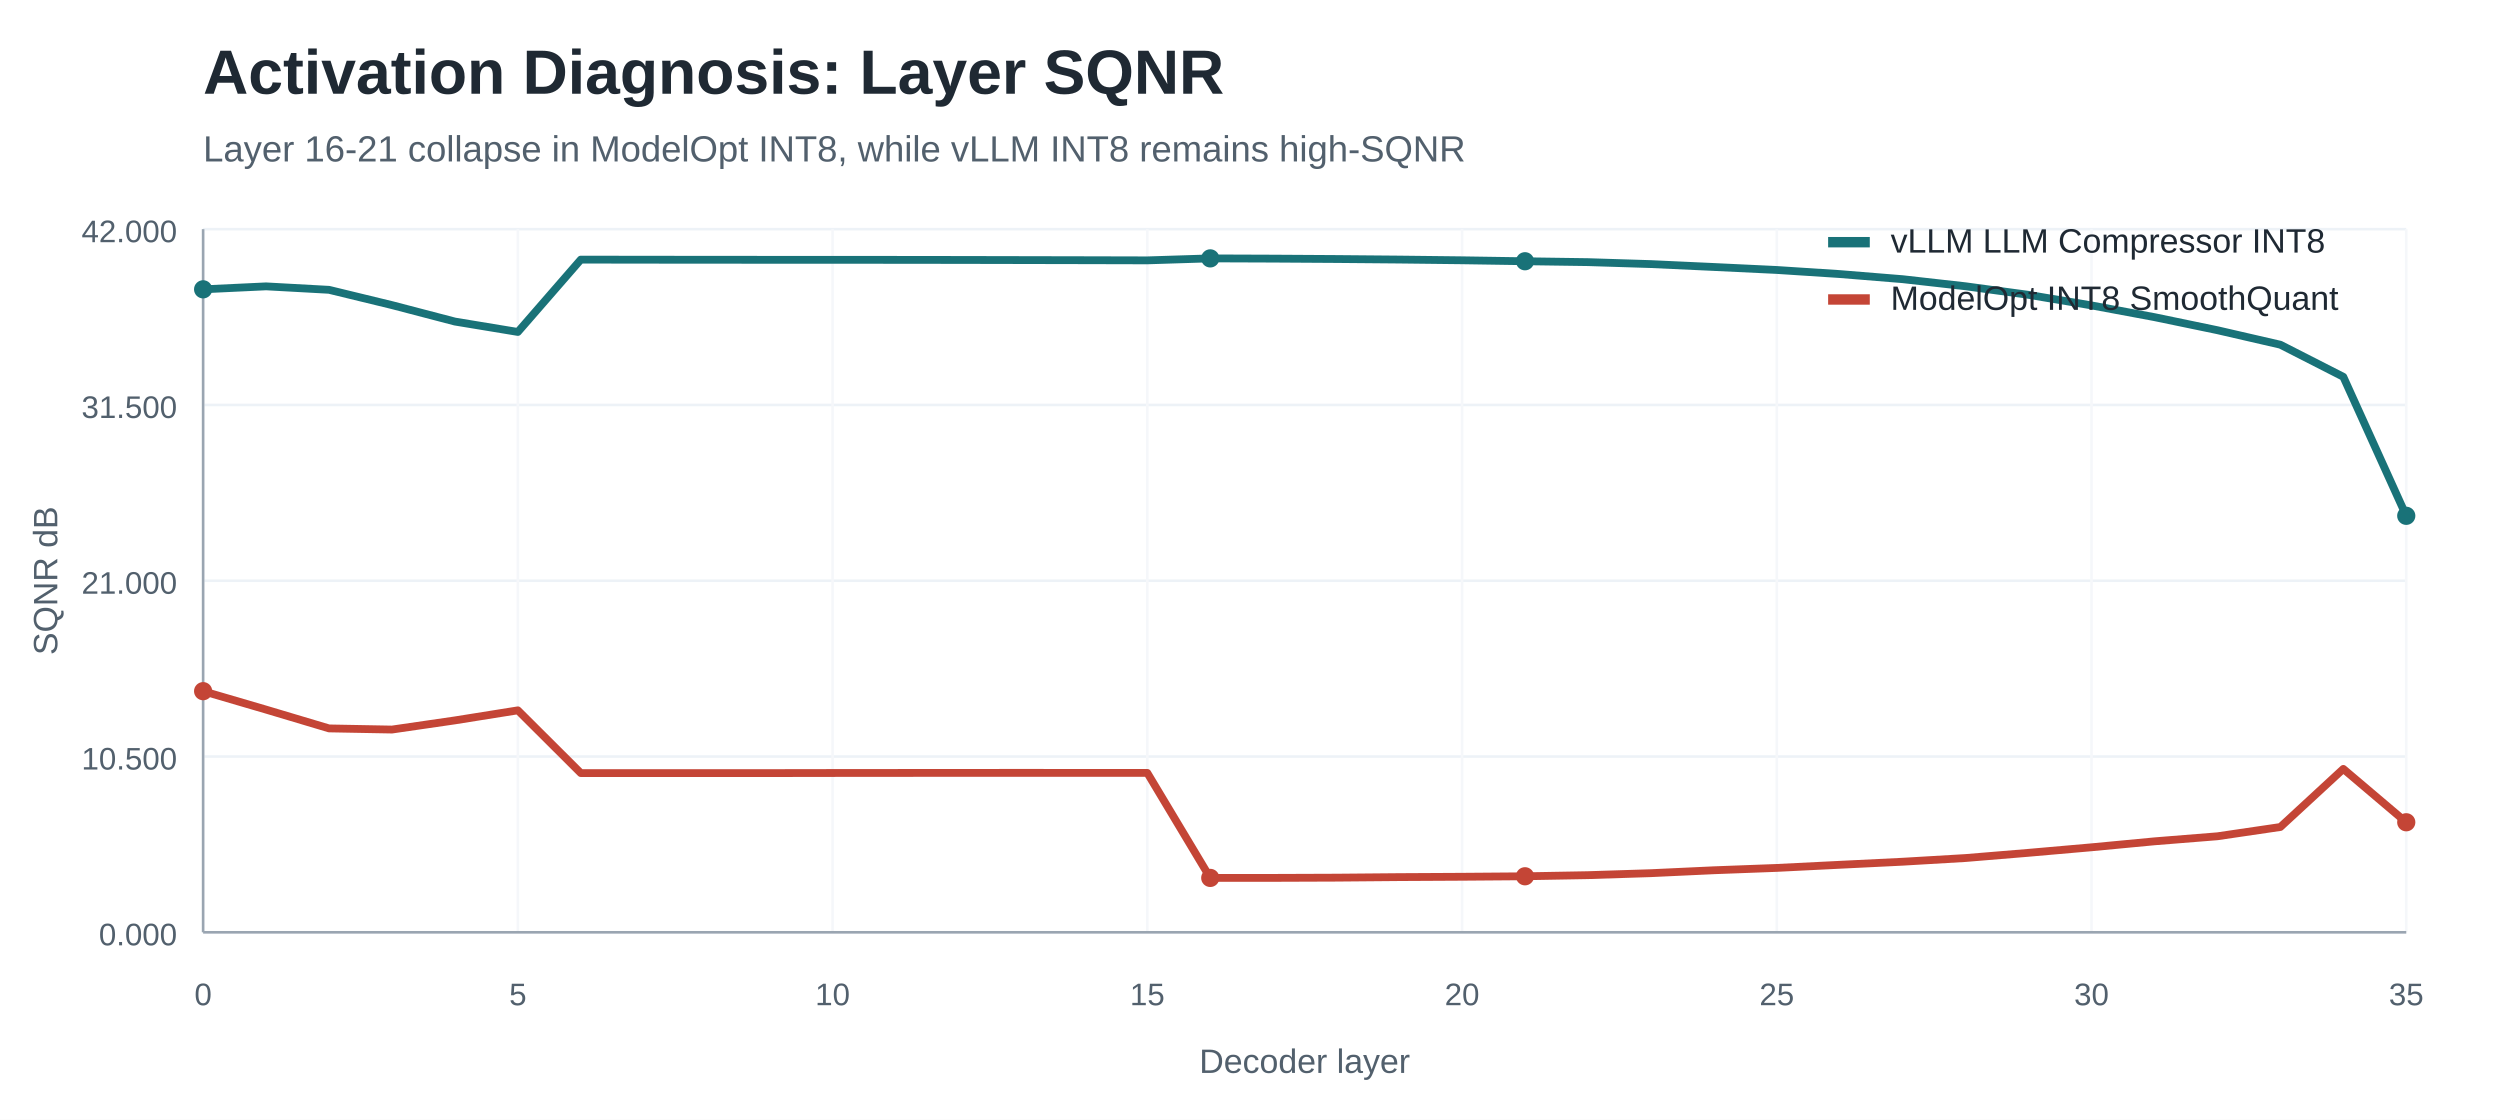
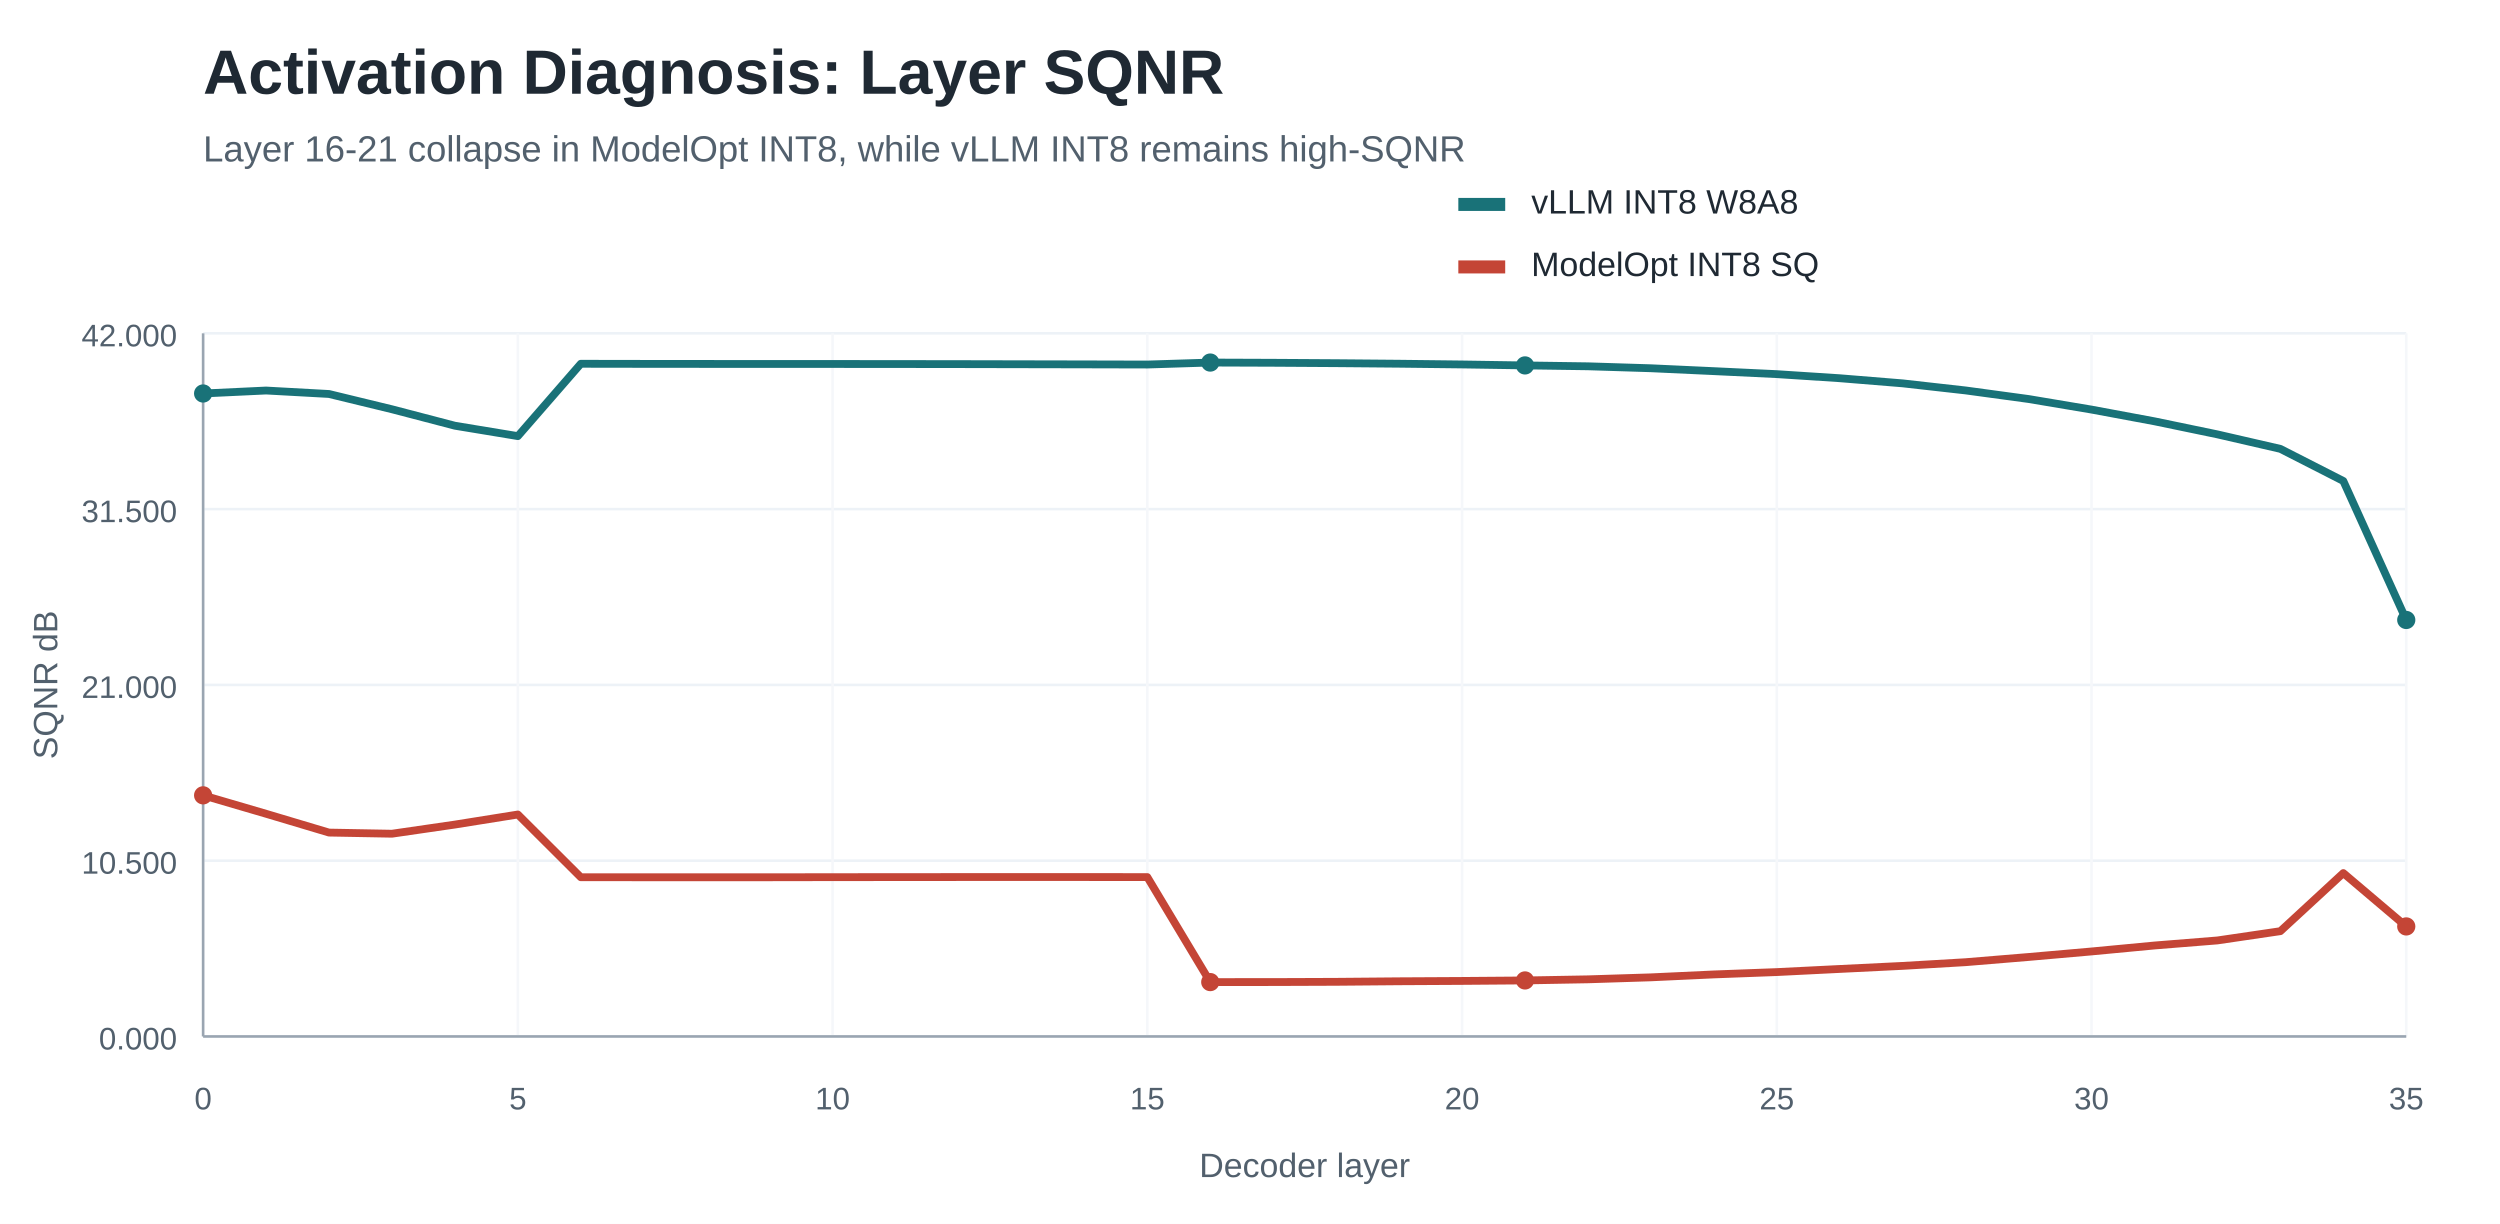
- <svg xmlns="http://www.w3.org/2000/svg" width="960" height="430" viewBox="0 0 960 430">
+ <svg xmlns="http://www.w3.org/2000/svg" width="960" height="470" viewBox="0 0 960 470">
  <rect width="100%" height="100%" fill="#ffffff" />
  <text x="78" y="36" font-family="Arial, Helvetica, sans-serif" font-size="24" font-weight="700" fill="#1f2933">Activation Diagnosis: Layer SQNR</text>
  <text x="78" y="62" font-family="Arial, Helvetica, sans-serif" font-size="14" fill="#52606d">Layer 16-21 collapse in ModelOpt INT8, while vLLM INT8 remains high-SQNR</text>
-   <line x1="78" y1="358.00" x2="924" y2="358.00" stroke="#edf2f7" stroke-width="1" />
-   <text x="68" y="363.00" text-anchor="end" font-family="Arial, Helvetica, sans-serif" font-size="12" fill="#52606d">0.000</text>
-   <line x1="78" y1="290.50" x2="924" y2="290.50" stroke="#edf2f7" stroke-width="1" />
-   <text x="68" y="295.50" text-anchor="end" font-family="Arial, Helvetica, sans-serif" font-size="12" fill="#52606d">10.500</text>
-   <line x1="78" y1="223.00" x2="924" y2="223.00" stroke="#edf2f7" stroke-width="1" />
-   <text x="68" y="228.00" text-anchor="end" font-family="Arial, Helvetica, sans-serif" font-size="12" fill="#52606d">21.000</text>
-   <line x1="78" y1="155.50" x2="924" y2="155.50" stroke="#edf2f7" stroke-width="1" />
-   <text x="68" y="160.50" text-anchor="end" font-family="Arial, Helvetica, sans-serif" font-size="12" fill="#52606d">31.500</text>
-   <line x1="78" y1="88.00" x2="924" y2="88.00" stroke="#edf2f7" stroke-width="1" />
-   <text x="68" y="93.00" text-anchor="end" font-family="Arial, Helvetica, sans-serif" font-size="12" fill="#52606d">42.000</text>
-   <line x1="78.00" y1="88" x2="78.00" y2="358" stroke="#f5f7fa" stroke-width="1" />
-   <text x="78.00" y="386" text-anchor="middle" font-family="Arial, Helvetica, sans-serif" font-size="12" fill="#52606d">0</text>
-   <line x1="198.86" y1="88" x2="198.86" y2="358" stroke="#f5f7fa" stroke-width="1" />
-   <text x="198.86" y="386" text-anchor="middle" font-family="Arial, Helvetica, sans-serif" font-size="12" fill="#52606d">5</text>
-   <line x1="319.71" y1="88" x2="319.71" y2="358" stroke="#f5f7fa" stroke-width="1" />
-   <text x="319.71" y="386" text-anchor="middle" font-family="Arial, Helvetica, sans-serif" font-size="12" fill="#52606d">10</text>
-   <line x1="440.57" y1="88" x2="440.57" y2="358" stroke="#f5f7fa" stroke-width="1" />
-   <text x="440.57" y="386" text-anchor="middle" font-family="Arial, Helvetica, sans-serif" font-size="12" fill="#52606d">15</text>
-   <line x1="561.43" y1="88" x2="561.43" y2="358" stroke="#f5f7fa" stroke-width="1" />
-   <text x="561.43" y="386" text-anchor="middle" font-family="Arial, Helvetica, sans-serif" font-size="12" fill="#52606d">20</text>
-   <line x1="682.29" y1="88" x2="682.29" y2="358" stroke="#f5f7fa" stroke-width="1" />
-   <text x="682.29" y="386" text-anchor="middle" font-family="Arial, Helvetica, sans-serif" font-size="12" fill="#52606d">25</text>
-   <line x1="803.14" y1="88" x2="803.14" y2="358" stroke="#f5f7fa" stroke-width="1" />
-   <text x="803.14" y="386" text-anchor="middle" font-family="Arial, Helvetica, sans-serif" font-size="12" fill="#52606d">30</text>
-   <line x1="924.00" y1="88" x2="924.00" y2="358" stroke="#f5f7fa" stroke-width="1" />
-   <text x="924.00" y="386" text-anchor="middle" font-family="Arial, Helvetica, sans-serif" font-size="12" fill="#52606d">35</text>
-   <line x1="78" y1="358" x2="924" y2="358" stroke="#9aa5b1" stroke-width="1" />
-   <line x1="78" y1="88" x2="78" y2="358" stroke="#9aa5b1" stroke-width="1" />
-   <polyline points="78.00,111.10 102.17,109.96 126.34,111.29 150.51,117.16 174.69,123.48 198.86,127.47 223.03,99.69 247.20,99.73 271.37,99.75 295.54,99.77 319.71,99.77 343.89,99.79 368.06,99.82 392.23,99.87 416.40,99.92 440.57,99.98 464.74,99.22 488.91,99.31 513.09,99.46 537.26,99.67 561.43,99.95 585.60,100.32 609.77,100.66 633.94,101.41 658.11,102.52 682.29,103.67 706.46,105.24 730.63,107.21 754.80,109.93 778.97,113.22 803.14,117.28 827.31,121.78 851.49,126.80 875.66,132.37 899.83,144.70 924.00,198.07" fill="none" stroke="#197278" stroke-width="3" stroke-linejoin="round" stroke-linecap="round" />
-   <circle cx="78.00" cy="111.10" r="3.5" fill="#197278" />
-   <circle cx="464.74" cy="99.22" r="3.5" fill="#197278" />
-   <circle cx="585.60" cy="100.32" r="3.5" fill="#197278" />
-   <circle cx="924.00" cy="198.07" r="3.5" fill="#197278" />
-   <rect x="702" y="91" width="16" height="4" fill="#197278" />
-   <text x="726" y="97" font-family="Arial, Helvetica, sans-serif" font-size="13" fill="#1f2933">vLLM LLM Compressor INT8</text>
-   <polyline points="78.00,265.41 102.17,272.49 126.34,279.71 150.51,280.15 174.69,276.63 198.86,272.77 223.03,296.86 247.20,296.87 271.37,296.87 295.54,296.87 319.71,296.83 343.89,296.81 368.06,296.79 392.23,296.78 416.40,296.79 440.57,296.80 464.74,337.12 488.91,337.11 513.09,337.02 537.26,336.81 561.43,336.68 585.60,336.49 609.77,336.06 633.94,335.30 658.11,334.18 682.29,333.28 706.46,332.08 730.63,330.90 754.80,329.48 778.97,327.48 803.14,325.36 827.31,323.07 851.49,321.13 875.66,317.57 899.83,295.26 924.00,315.75" fill="none" stroke="#c44536" stroke-width="3" stroke-linejoin="round" stroke-linecap="round" />
-   <circle cx="78.00" cy="265.41" r="3.5" fill="#c44536" />
-   <circle cx="464.74" cy="337.12" r="3.5" fill="#c44536" />
-   <circle cx="585.60" cy="336.49" r="3.5" fill="#c44536" />
-   <circle cx="924.00" cy="315.75" r="3.5" fill="#c44536" />
-   <rect x="702" y="113" width="16" height="4" fill="#c44536" />
-   <text x="726" y="119" font-family="Arial, Helvetica, sans-serif" font-size="13" fill="#1f2933">ModelOpt INT8 SmoothQuant</text>
-   <text x="501.00" y="412" text-anchor="middle" font-family="Arial, Helvetica, sans-serif" font-size="13" fill="#52606d">Decoder layer</text>
-   <text transform="translate(22 223.00) rotate(-90)" text-anchor="middle" font-family="Arial, Helvetica, sans-serif" font-size="13" fill="#52606d">SQNR dB</text>
+   <rect x="560" y="76" width="18" height="5" fill="#197278" />
+   <text x="588" y="82" font-family="Arial, Helvetica, sans-serif" font-size="13" fill="#1f2933">vLLM INT8 W8A8</text>
+   <rect x="560" y="100" width="18" height="5" fill="#c44536" />
+   <text x="588" y="106" font-family="Arial, Helvetica, sans-serif" font-size="13" fill="#1f2933">ModelOpt INT8 SQ</text>
+   <line x1="78" y1="398.00" x2="924" y2="398.00" stroke="#edf2f7" stroke-width="1" />
+   <text x="68" y="403.00" text-anchor="end" font-family="Arial, Helvetica, sans-serif" font-size="12" fill="#52606d">0.000</text>
+   <line x1="78" y1="330.50" x2="924" y2="330.50" stroke="#edf2f7" stroke-width="1" />
+   <text x="68" y="335.50" text-anchor="end" font-family="Arial, Helvetica, sans-serif" font-size="12" fill="#52606d">10.500</text>
+   <line x1="78" y1="263.00" x2="924" y2="263.00" stroke="#edf2f7" stroke-width="1" />
+   <text x="68" y="268.00" text-anchor="end" font-family="Arial, Helvetica, sans-serif" font-size="12" fill="#52606d">21.000</text>
+   <line x1="78" y1="195.50" x2="924" y2="195.50" stroke="#edf2f7" stroke-width="1" />
+   <text x="68" y="200.50" text-anchor="end" font-family="Arial, Helvetica, sans-serif" font-size="12" fill="#52606d">31.500</text>
+   <line x1="78" y1="128.00" x2="924" y2="128.00" stroke="#edf2f7" stroke-width="1" />
+   <text x="68" y="133.00" text-anchor="end" font-family="Arial, Helvetica, sans-serif" font-size="12" fill="#52606d">42.000</text>
+   <line x1="78.00" y1="128" x2="78.00" y2="398" stroke="#f5f7fa" stroke-width="1" />
+   <text x="78.00" y="426" text-anchor="middle" font-family="Arial, Helvetica, sans-serif" font-size="12" fill="#52606d">0</text>
+   <line x1="198.86" y1="128" x2="198.86" y2="398" stroke="#f5f7fa" stroke-width="1" />
+   <text x="198.86" y="426" text-anchor="middle" font-family="Arial, Helvetica, sans-serif" font-size="12" fill="#52606d">5</text>
+   <line x1="319.71" y1="128" x2="319.71" y2="398" stroke="#f5f7fa" stroke-width="1" />
+   <text x="319.71" y="426" text-anchor="middle" font-family="Arial, Helvetica, sans-serif" font-size="12" fill="#52606d">10</text>
+   <line x1="440.57" y1="128" x2="440.57" y2="398" stroke="#f5f7fa" stroke-width="1" />
+   <text x="440.57" y="426" text-anchor="middle" font-family="Arial, Helvetica, sans-serif" font-size="12" fill="#52606d">15</text>
+   <line x1="561.43" y1="128" x2="561.43" y2="398" stroke="#f5f7fa" stroke-width="1" />
+   <text x="561.43" y="426" text-anchor="middle" font-family="Arial, Helvetica, sans-serif" font-size="12" fill="#52606d">20</text>
+   <line x1="682.29" y1="128" x2="682.29" y2="398" stroke="#f5f7fa" stroke-width="1" />
+   <text x="682.29" y="426" text-anchor="middle" font-family="Arial, Helvetica, sans-serif" font-size="12" fill="#52606d">25</text>
+   <line x1="803.14" y1="128" x2="803.14" y2="398" stroke="#f5f7fa" stroke-width="1" />
+   <text x="803.14" y="426" text-anchor="middle" font-family="Arial, Helvetica, sans-serif" font-size="12" fill="#52606d">30</text>
+   <line x1="924.00" y1="128" x2="924.00" y2="398" stroke="#f5f7fa" stroke-width="1" />
+   <text x="924.00" y="426" text-anchor="middle" font-family="Arial, Helvetica, sans-serif" font-size="12" fill="#52606d">35</text>
+   <line x1="78" y1="398" x2="924" y2="398" stroke="#9aa5b1" stroke-width="1" />
+   <line x1="78" y1="128" x2="78" y2="398" stroke="#9aa5b1" stroke-width="1" />
+   <polyline points="78.00,151.10 102.17,149.96 126.34,151.29 150.51,157.16 174.69,163.48 198.86,167.47 223.03,139.69 247.20,139.73 271.37,139.75 295.54,139.77 319.71,139.77 343.89,139.79 368.06,139.82 392.23,139.87 416.40,139.92 440.57,139.98 464.74,139.22 488.91,139.31 513.09,139.46 537.26,139.67 561.43,139.95 585.60,140.32 609.77,140.66 633.94,141.41 658.11,142.52 682.29,143.67 706.46,145.24 730.63,147.21 754.80,149.93 778.97,153.22 803.14,157.28 827.31,161.78 851.49,166.80 875.66,172.37 899.83,184.70 924.00,238.07" fill="none" stroke="#197278" stroke-width="3" stroke-linejoin="round" stroke-linecap="round" />
+   <circle cx="78.00" cy="151.10" r="3.5" fill="#197278" />
+   <circle cx="464.74" cy="139.22" r="3.5" fill="#197278" />
+   <circle cx="585.60" cy="140.32" r="3.5" fill="#197278" />
+   <circle cx="924.00" cy="238.07" r="3.5" fill="#197278" />
+   <polyline points="78.00,305.41 102.17,312.49 126.34,319.71 150.51,320.15 174.69,316.63 198.86,312.77 223.03,336.86 247.20,336.87 271.37,336.87 295.54,336.87 319.71,336.83 343.89,336.81 368.06,336.79 392.23,336.78 416.40,336.79 440.57,336.80 464.74,377.12 488.91,377.11 513.09,377.02 537.26,376.81 561.43,376.68 585.60,376.49 609.77,376.06 633.94,375.30 658.11,374.18 682.29,373.28 706.46,372.08 730.63,370.90 754.80,369.48 778.97,367.48 803.14,365.36 827.31,363.07 851.49,361.13 875.66,357.57 899.83,335.26 924.00,355.75" fill="none" stroke="#c44536" stroke-width="3" stroke-linejoin="round" stroke-linecap="round" />
+   <circle cx="78.00" cy="305.41" r="3.5" fill="#c44536" />
+   <circle cx="464.74" cy="377.12" r="3.5" fill="#c44536" />
+   <circle cx="585.60" cy="376.49" r="3.5" fill="#c44536" />
+   <circle cx="924.00" cy="355.75" r="3.5" fill="#c44536" />
+   <text x="501.00" y="452" text-anchor="middle" font-family="Arial, Helvetica, sans-serif" font-size="13" fill="#52606d">Decoder layer</text>
+   <text transform="translate(22 263.00) rotate(-90)" text-anchor="middle" font-family="Arial, Helvetica, sans-serif" font-size="13" fill="#52606d">SQNR dB</text>
</svg>
